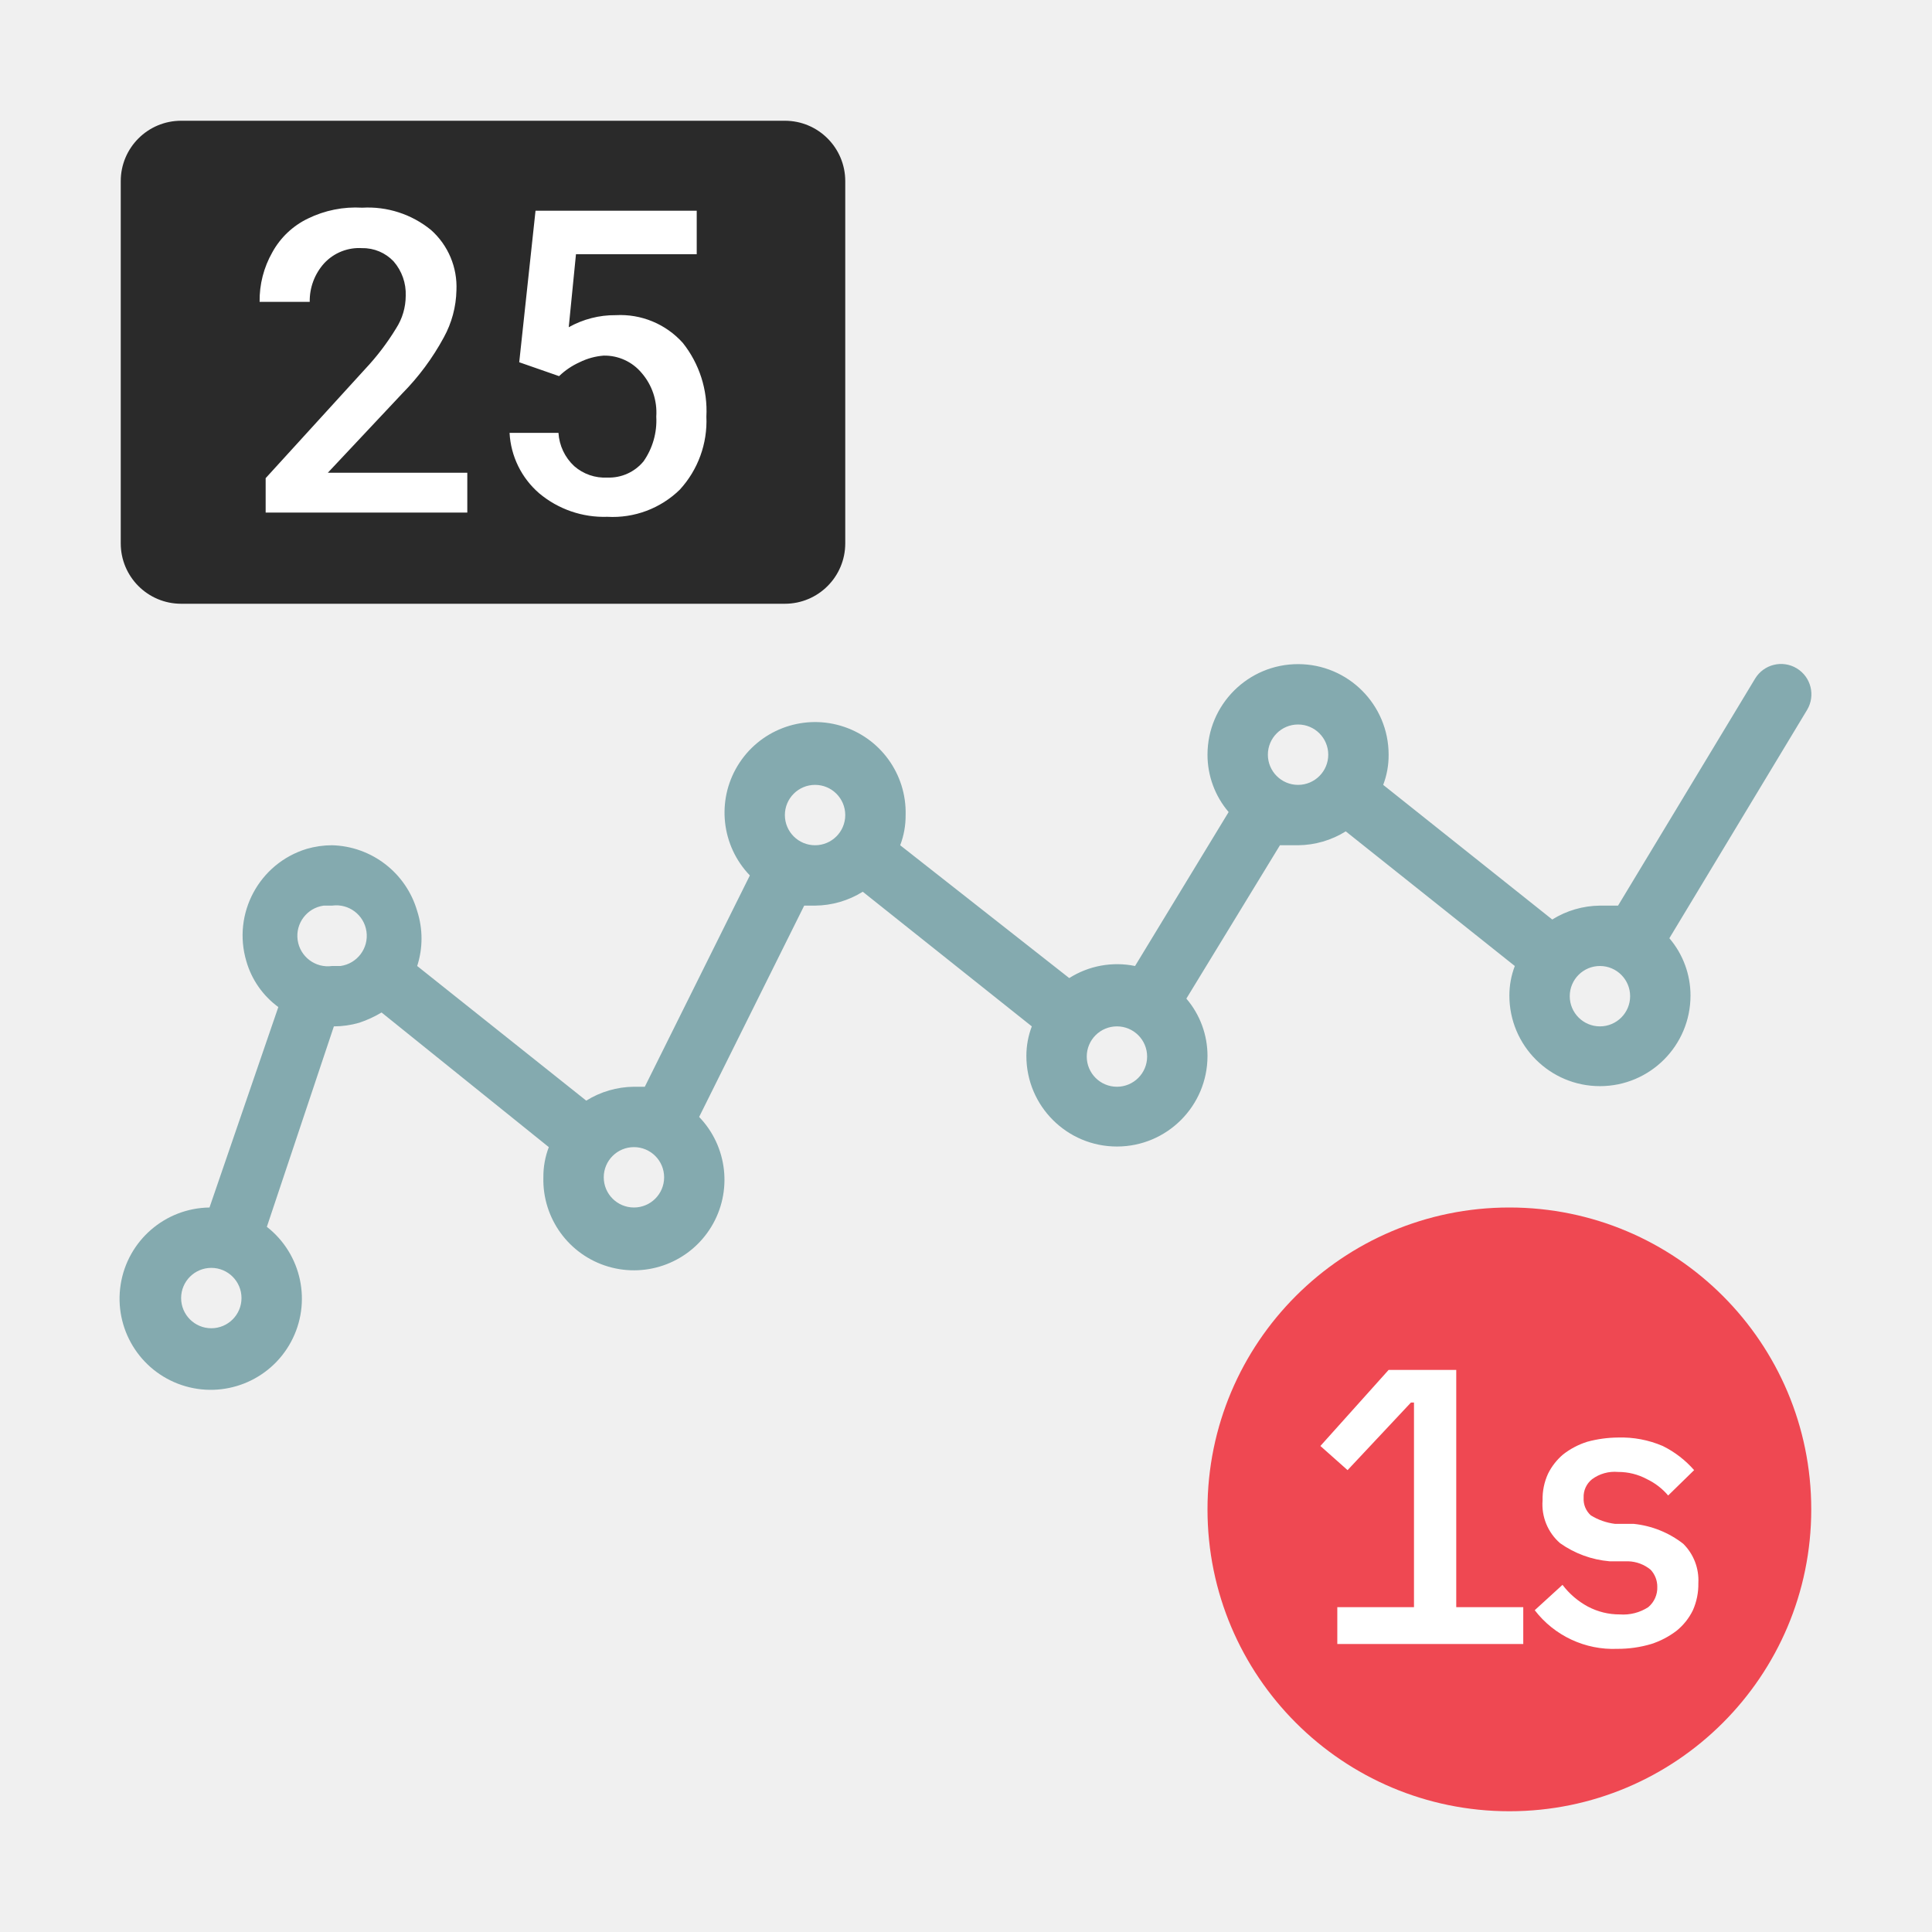
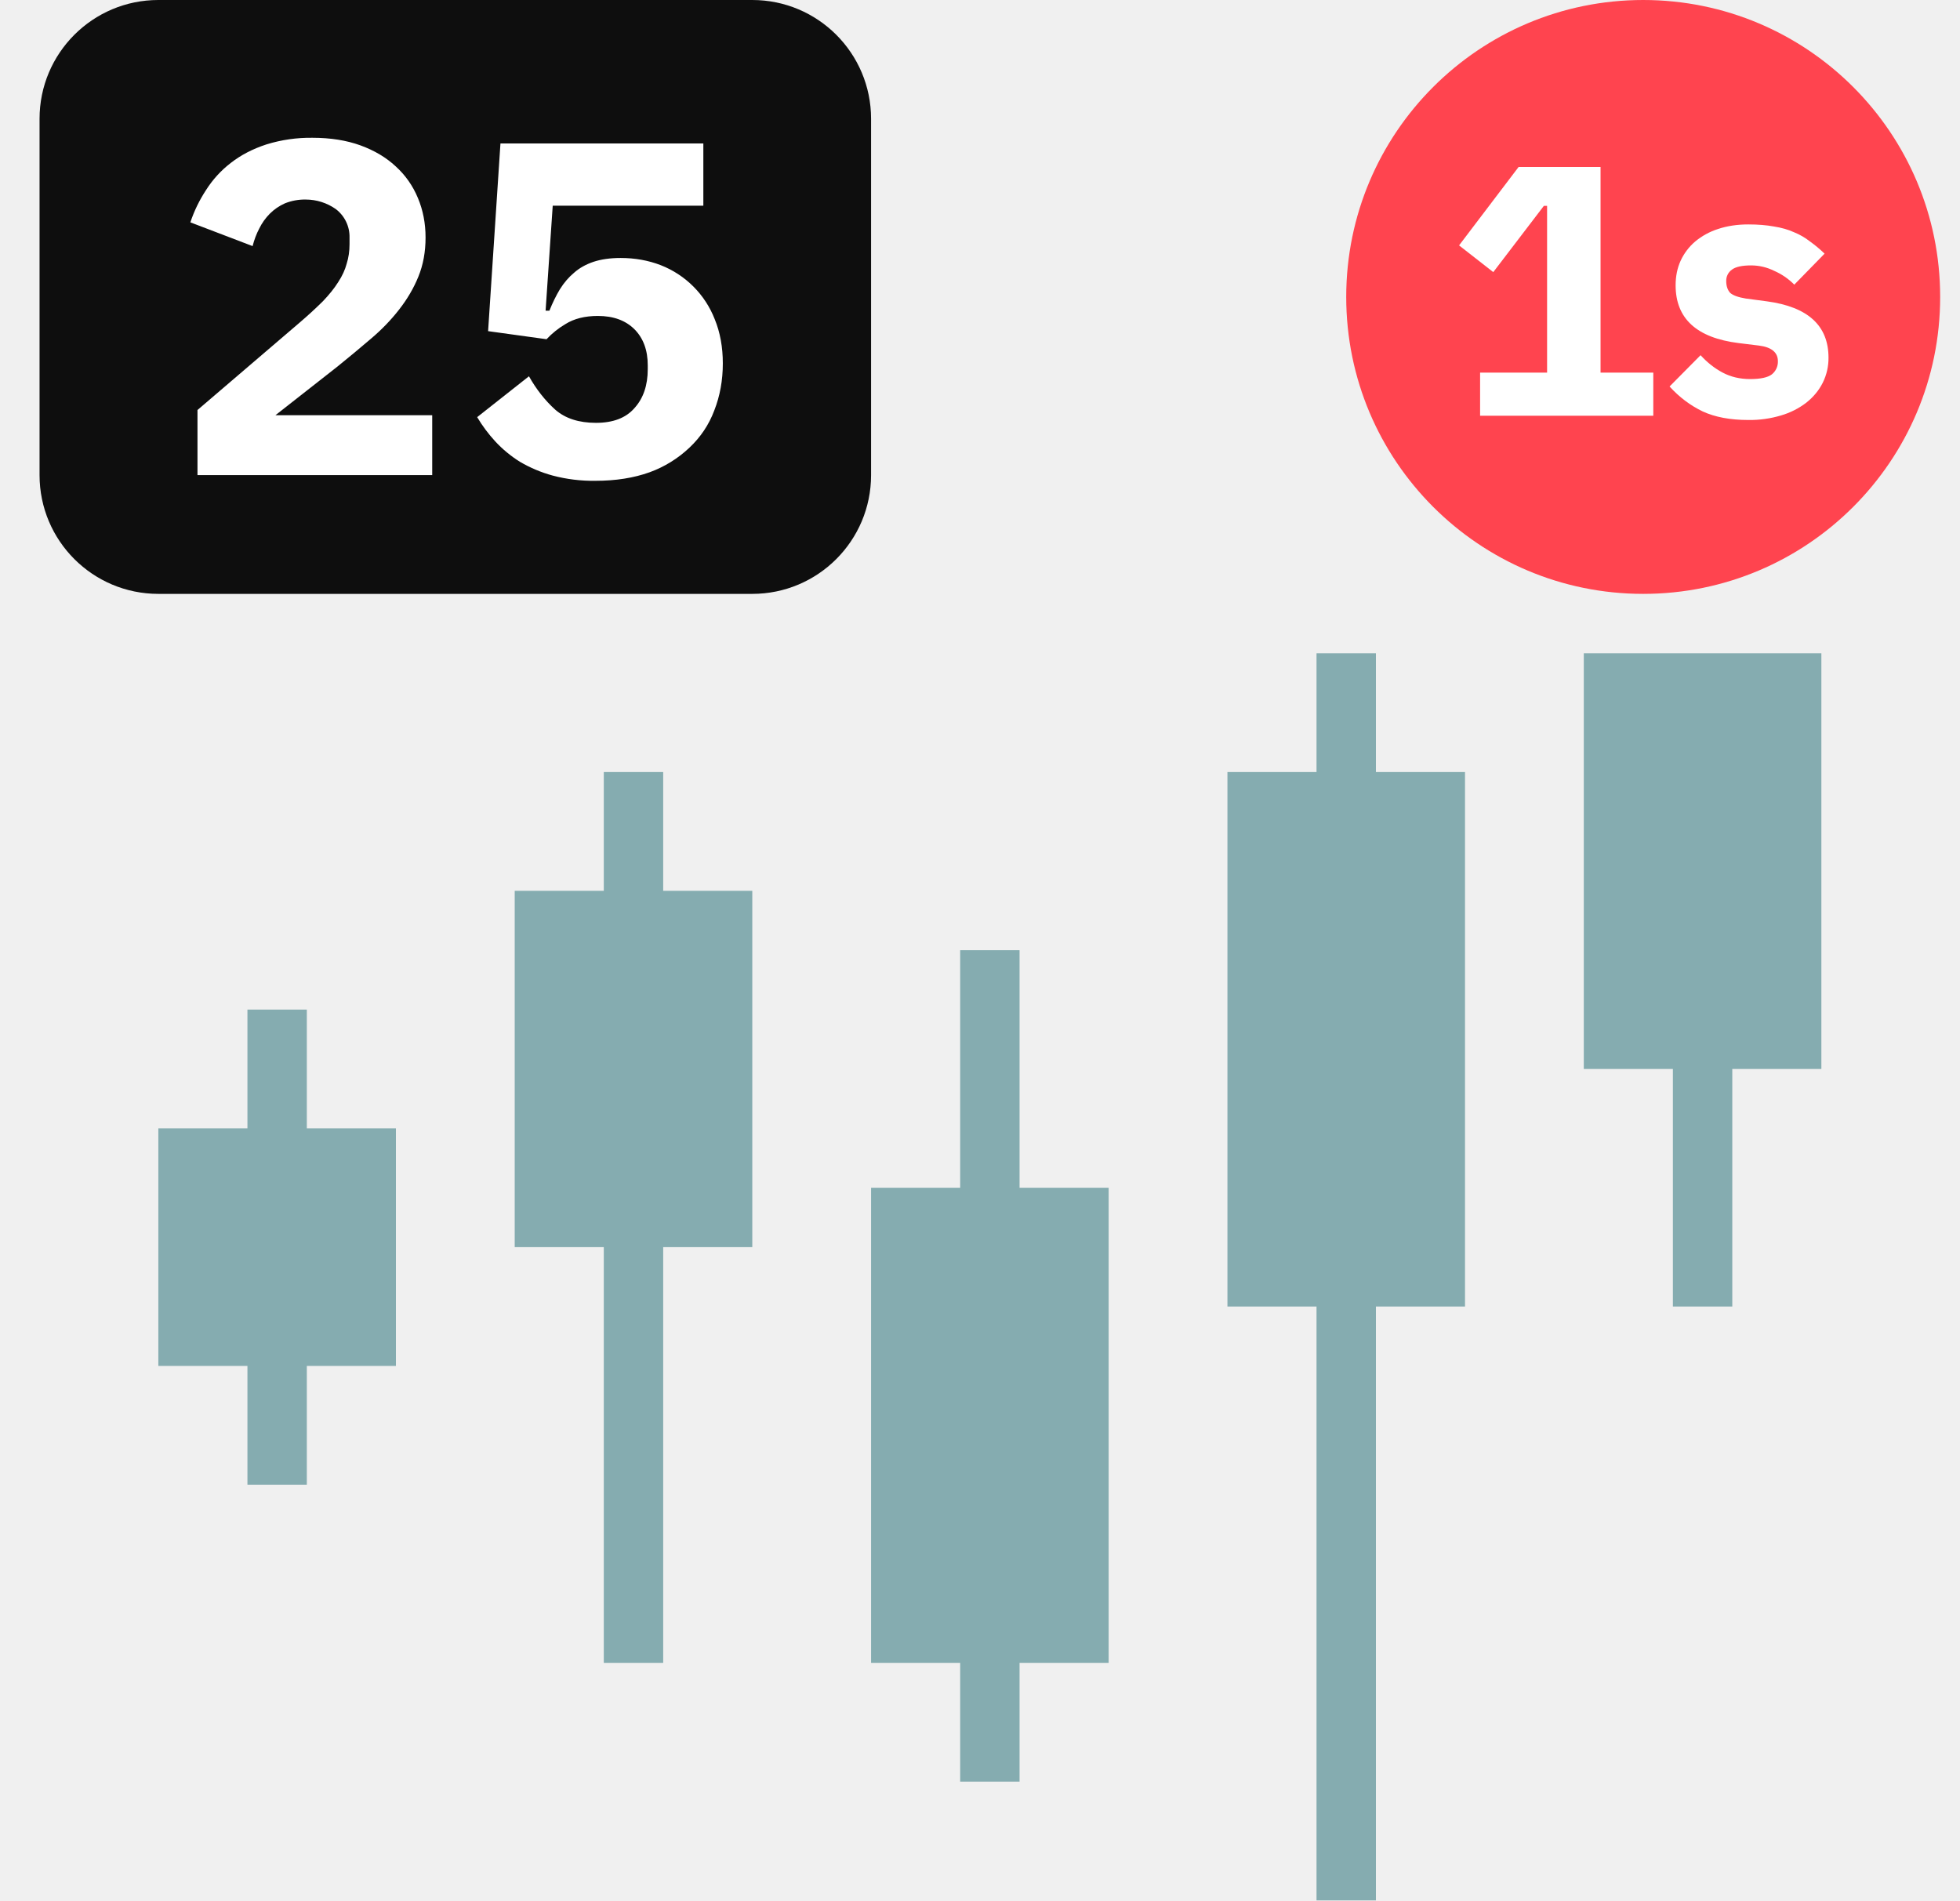
- <svg xmlns="http://www.w3.org/2000/svg" id="Layer_1" data-name="Layer 1" viewBox="0 0 32 32">
-   <defs>
-     <style>.cls-2{fill:#fff}</style>
-   </defs>
-   <circle cx="25" cy="25" r="5" fill="#ef4852" />
-   <path class="cls-2" fill="#FFF" d="M22.15 27.23v-.61h1.27v-3.39h-.05l-1.05 1.12-.45-.4L23 22.69h1.12v3.93h1.11v.61zm4.64.08a1.64 1.64 0 01-1.37-.64l.46-.42a1.3 1.3 0 00.42.36 1.12 1.12 0 00.53.13.76.76 0 00.47-.12.42.42 0 00.15-.34.41.41 0 00-.11-.28.61.61 0 00-.37-.14h-.31a1.66 1.66 0 01-.82-.3.85.85 0 01-.29-.71 1 1 0 01.09-.44 1 1 0 01.25-.32 1.27 1.27 0 01.4-.21 2 2 0 01.51-.07 1.74 1.74 0 01.74.14 1.68 1.68 0 01.52.4l-.43.42a1.06 1.06 0 00-.35-.27 1 1 0 00-.48-.12.63.63 0 00-.43.12.37.37 0 00-.14.31.36.36 0 00.12.29 1 1 0 00.4.14h.31a1.6 1.6 0 01.82.33.85.85 0 01.25.65 1.06 1.06 0 01-.09.45 1 1 0 01-.27.34 1.4 1.4 0 01-.42.22 1.94 1.94 0 01-.56.08z" />
-   <path fill="none" d="M0 0h32v32H0z" />
-   <path d="M29.93 11.76a.5.5 0 10-.86-.52L26.8 15h-.3a1.52 1.52 0 00-.79.23L22.91 13a1.37 1.37 0 00.09-.5 1.5 1.5 0 00-3 0 1.46 1.46 0 00.35.95L18.8 16a1.48 1.48 0 00-1.09.2l-2.8-2.2a1.37 1.37 0 00.09-.5 1.5 1.5 0 10-2.58 1L10.68 18h-.18a1.52 1.52 0 00-.79.23L6.91 16a1.48 1.48 0 000-.91A1.51 1.51 0 005.5 14a1.52 1.52 0 00-.42.06 1.5 1.5 0 00-1 1.86 1.43 1.43 0 00.53.76L3.47 20a1.51 1.51 0 10.95.32L5.53 17a1.52 1.52 0 00.42-.06 1.87 1.87 0 00.37-.17L9.09 19a1.37 1.37 0 00-.09.5 1.5 1.5 0 102.58-1l1.74-3.5h.18a1.52 1.52 0 00.79-.23l2.8 2.23a1.37 1.37 0 00-.09.49 1.5 1.5 0 003 0 1.46 1.46 0 00-.35-.95L21.2 14h.3a1.52 1.52 0 00.79-.23l2.8 2.23a1.37 1.37 0 00-.09.49 1.5 1.5 0 003 0 1.46 1.46 0 00-.35-.95zM3.5 22a.5.5 0 11.5-.5.5.5 0 01-.5.5zm.5-1.92zM5.64 16H5.5a.5.5 0 01-.14-1h.14a.5.5 0 01.14 1zm4.86 4a.5.5 0 11.5-.5.5.5 0 01-.5.5zm3-6a.5.5 0 11.5-.5.5.5 0 01-.5.5zm5 4a.5.5 0 11.5-.5.5.5 0 01-.5.5zm3-5a.5.5 0 11.5-.5.5.5 0 01-.5.5zm5 4a.5.5 0 11.5-.5.5.5 0 01-.5.5z" fill="#84aaaf" />
-   <rect x="2" y="2" width="12" height="8" rx="1" fill="#2a2a2a" />
-   <path class="cls-2" fill="#FFF" d="M7.74 8.49H4.4v-.57l1.65-1.81a4.08 4.08 0 00.51-.67 1 1 0 00.16-.54.82.82 0 00-.2-.57.7.7 0 00-.52-.22.79.79 0 00-.63.25.93.93 0 00-.24.64H4.3a1.61 1.61 0 01.21-.82 1.33 1.33 0 01.59-.56 1.8 1.8 0 01.9-.18 1.65 1.65 0 011.14.37 1.26 1.26 0 01.42 1 1.69 1.69 0 01-.21.78 4.09 4.09 0 01-.69.93L5.43 7.83h2.31zM8.6 6l.27-2.51h2.67v.72h-2l-.12 1.21a1.56 1.56 0 01.78-.2 1.39 1.39 0 011.11.46 1.81 1.81 0 01.39 1.22 1.68 1.68 0 01-.44 1.21 1.59 1.59 0 01-1.2.45 1.67 1.67 0 01-1.13-.39 1.42 1.42 0 01-.49-1h.81a.82.82 0 00.26.55.77.77 0 00.55.19.74.74 0 00.6-.27 1.18 1.18 0 00.21-.74 1 1 0 00-.24-.72.8.8 0 00-.63-.29 1.08 1.08 0 00-.4.11 1.2 1.2 0 00-.34.23z" />
+ <svg xmlns="http://www.w3.org/2000/svg" width="33" height="32" fill="none">
+   <path d="M23.166 13h1.5v9h-1.5v10h-1V22h-1.5v-9h1.5v-2h1v2Zm7.5-2v7h-1.5v4h-1v-4h-1.5v-7h4Zm-13.5 9v-4h-1v4h-1.5v8h1.5v2h1v-2h1.5v-8h-1.5Zm-6-5h1.5v6h-1.5v7h-1v-7h-1.5v-6h1.5v-2h1v2Zm-6 4h1.5v4h-1.5v2h-1v-2h-1.5v-4h1.5v-2h1v2Z" fill="#85ACB0" />
+   <path d="M22.666 5a5 5 0 1 1 10 0 5 5 0 0 1-10 0Z" fill="#FF444F" />
+   <path d="M24.92 7v-.726h1.128V3.466h-.054l-.852 1.116-.576-.45 1.002-1.32h1.38v3.462h.888V7H24.92Zm4.516.072c-.304 0-.56-.048-.768-.144-.208-.1-.394-.24-.558-.42l.522-.527c.112.123.236.221.372.293.136.072.29.109.462.109.176 0 .298-.027.366-.079a.273.273 0 0 0 .102-.222c0-.147-.106-.236-.318-.263l-.342-.042c-.708-.088-1.062-.413-1.062-.973 0-.152.028-.29.084-.413a.942.942 0 0 1 .246-.325 1.15 1.15 0 0 1 .384-.21c.152-.051.322-.077.51-.077.164 0 .308.012.432.035.128.02.24.052.336.096.1.04.19.093.27.156.084.06.166.128.246.205l-.51.522a1.09 1.09 0 0 0-.342-.234.872.872 0 0 0-.384-.09c-.152 0-.26.023-.324.071a.228.228 0 0 0-.096.192c0 .084.022.15.066.199.048.043.136.075.264.096l.354.047c.692.093 1.038.409 1.038.949a.926.926 0 0 1-.096.42c-.064.128-.156.24-.276.336a1.293 1.293 0 0 1-.426.216 1.822 1.822 0 0 1-.552.077Z" fill="#fff" />
+   <path d="M.666 2a2 2 0 0 1 2-2h10a2 2 0 0 1 2 2v6a2 2 0 0 1-2 2h-10a2 2 0 0 1-2-2V2Z" fill="#0E0E0E" />
+   <path d="M7.277 8H3.325V6.904l1.72-1.472a7.32 7.32 0 0 0 .392-.36c.107-.112.192-.218.256-.32.07-.106.117-.21.144-.312.032-.101.048-.21.048-.328V4a.586.586 0 0 0-.232-.48.88.88 0 0 0-.504-.16.901.901 0 0 0-.352.064.844.844 0 0 0-.256.176.945.945 0 0 0-.176.248c-.048.091-.085.19-.112.296l-1.048-.4c.064-.192.152-.373.264-.544.112-.176.25-.328.416-.456.17-.133.37-.237.6-.312a2.5 2.5 0 0 1 .776-.112c.304 0 .573.043.808.128.235.086.432.203.592.352.165.15.29.328.376.536.085.203.128.424.128.664 0 .24-.04.459-.12.656-.08.198-.19.384-.328.56-.133.171-.29.334-.472.488-.181.155-.37.312-.568.472l-1.04.816h2.64V8Zm4.565-4.536H9.306l-.12 1.768h.064c.053-.133.112-.253.176-.36.07-.112.15-.205.24-.28.09-.08.2-.141.328-.184.128-.042.28-.064.456-.064.24 0 .464.04.672.12a1.602 1.602 0 0 1 .912.912c.09.219.136.467.136.744 0 .283-.048.547-.144.792-.09.24-.23.448-.416.624a1.94 1.94 0 0 1-.672.416c-.267.096-.57.144-.912.144a2.66 2.66 0 0 1-.72-.088 2.26 2.26 0 0 1-.552-.232 2.043 2.043 0 0 1-.416-.344 2.457 2.457 0 0 1-.304-.408l.872-.688c.123.219.27.406.44.56.17.15.4.224.688.224.288 0 .504-.082.648-.248.15-.165.224-.384.224-.656v-.064c0-.256-.075-.458-.224-.608-.15-.149-.355-.224-.616-.224-.219 0-.4.046-.544.136a1.423 1.423 0 0 0-.32.256l-.984-.136.208-3.16h3.416v1.048Z" fill="#fff" />
</svg>
